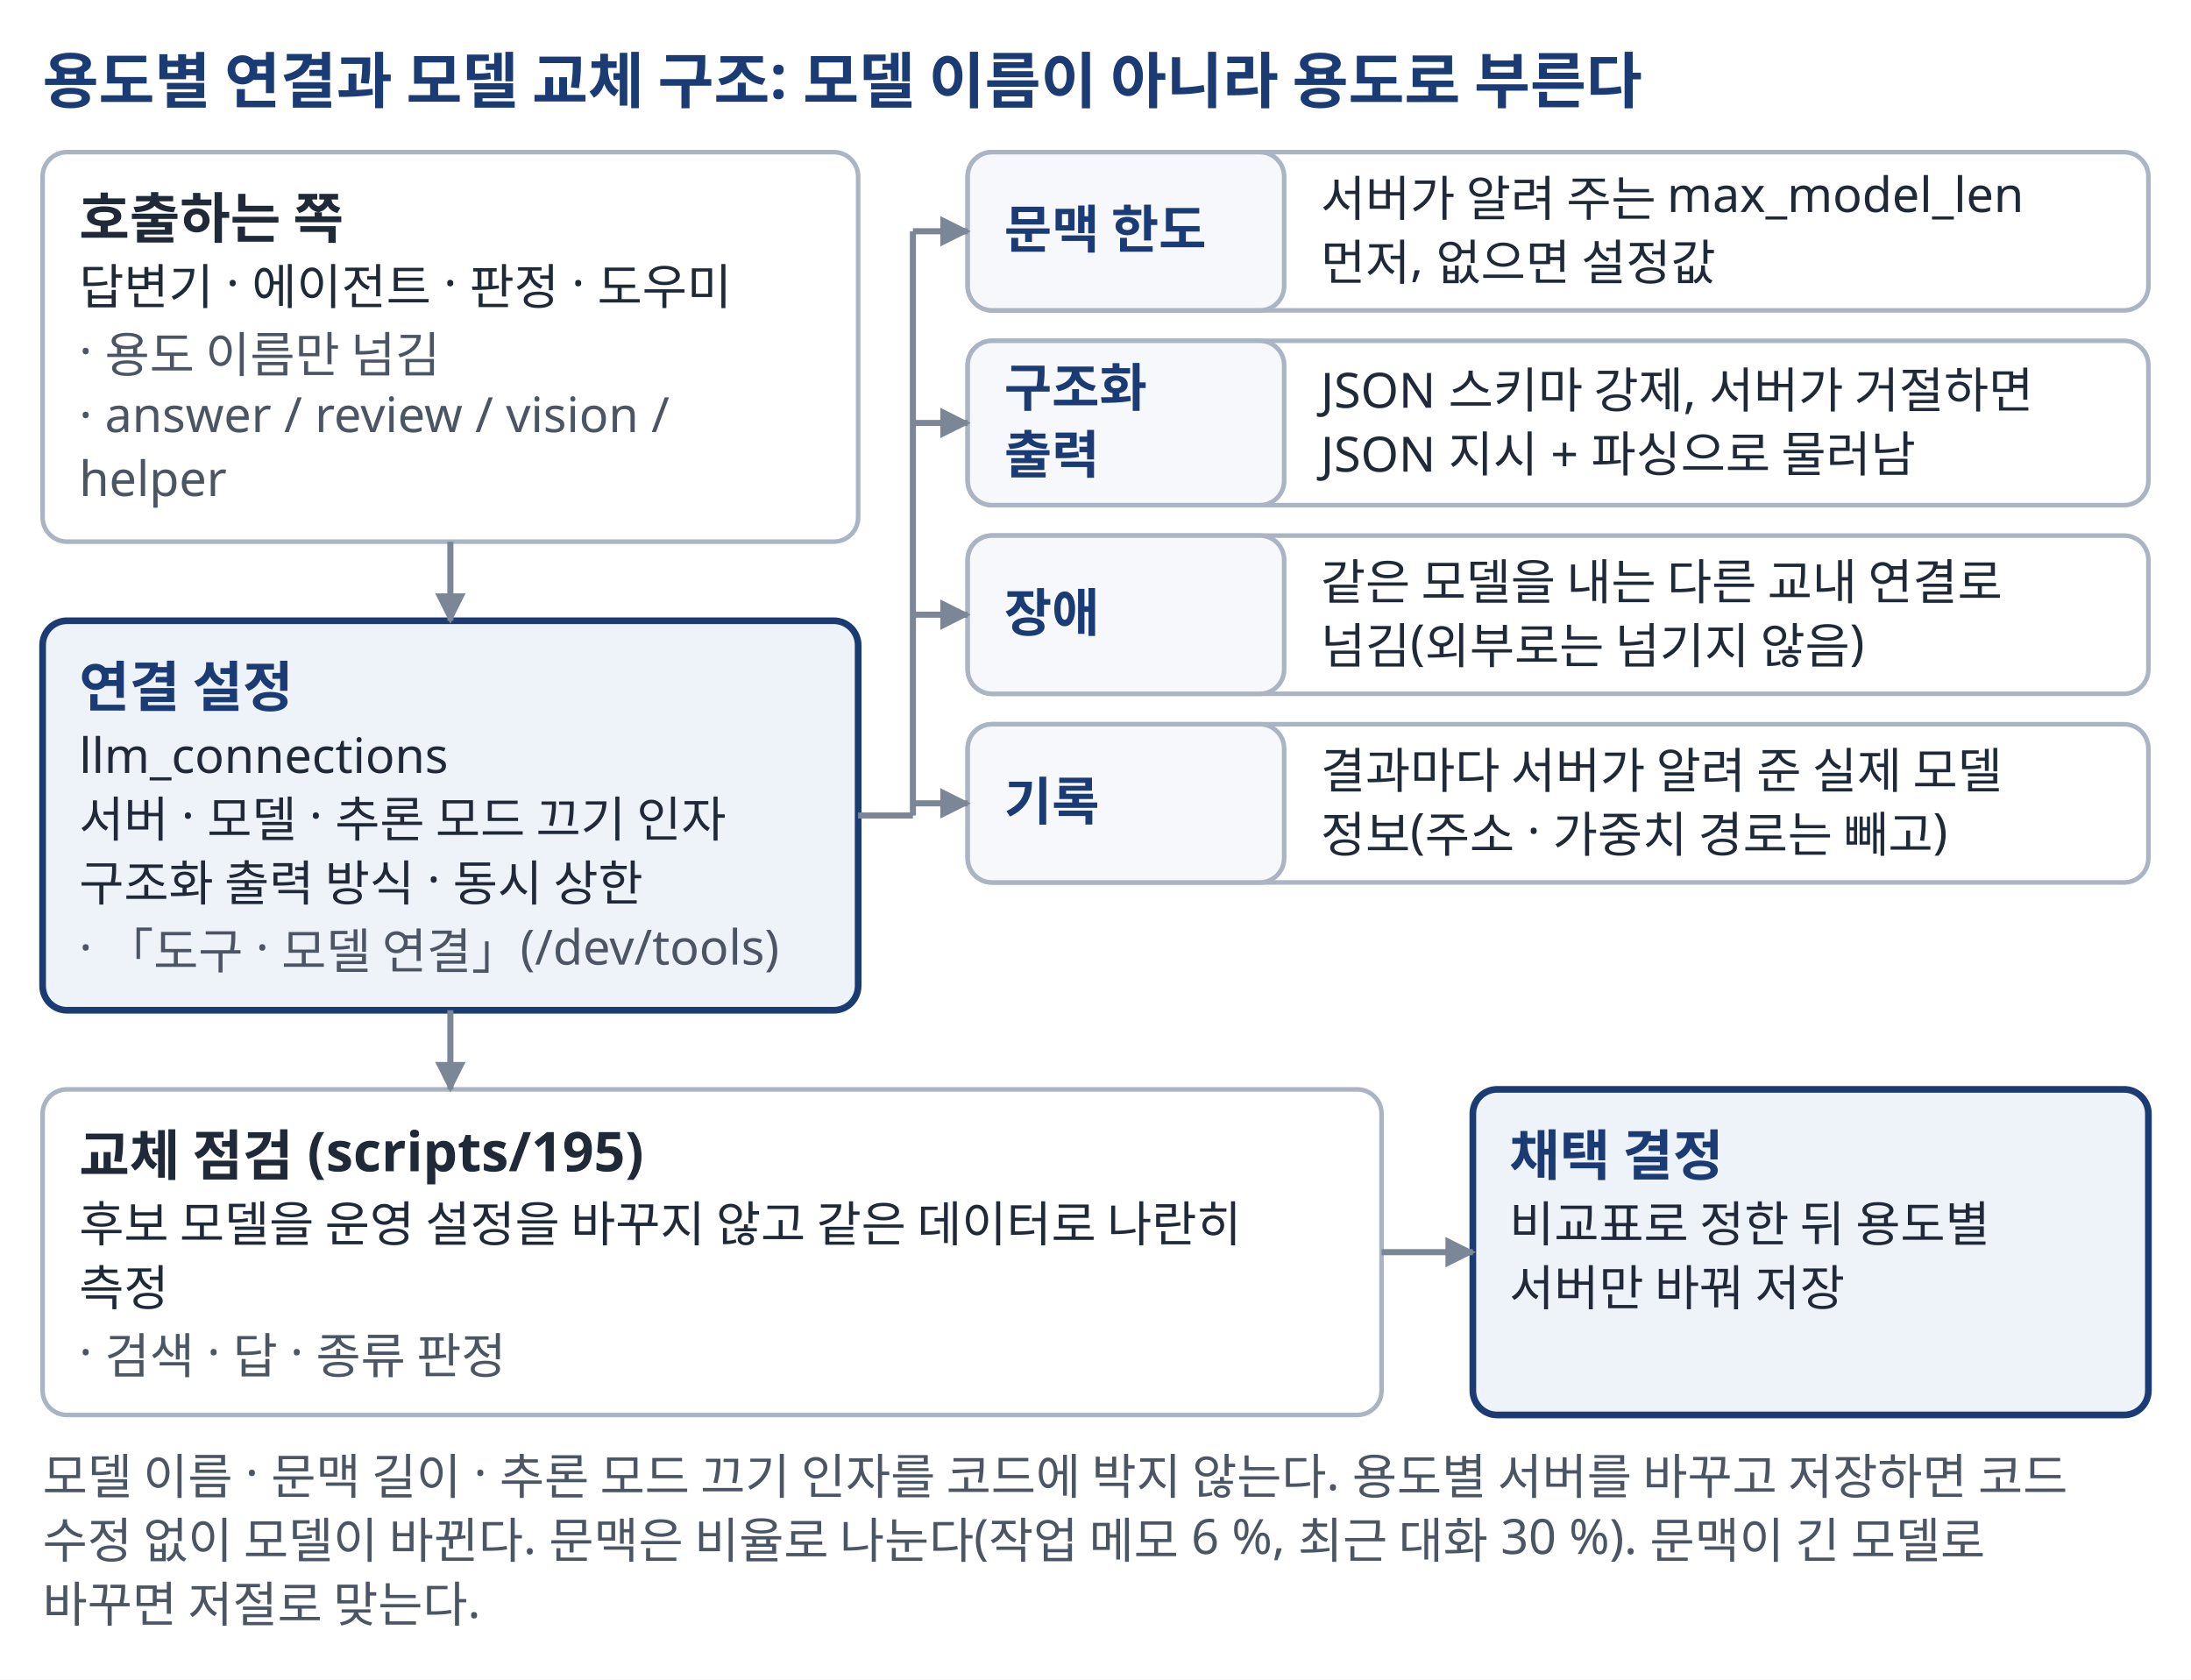
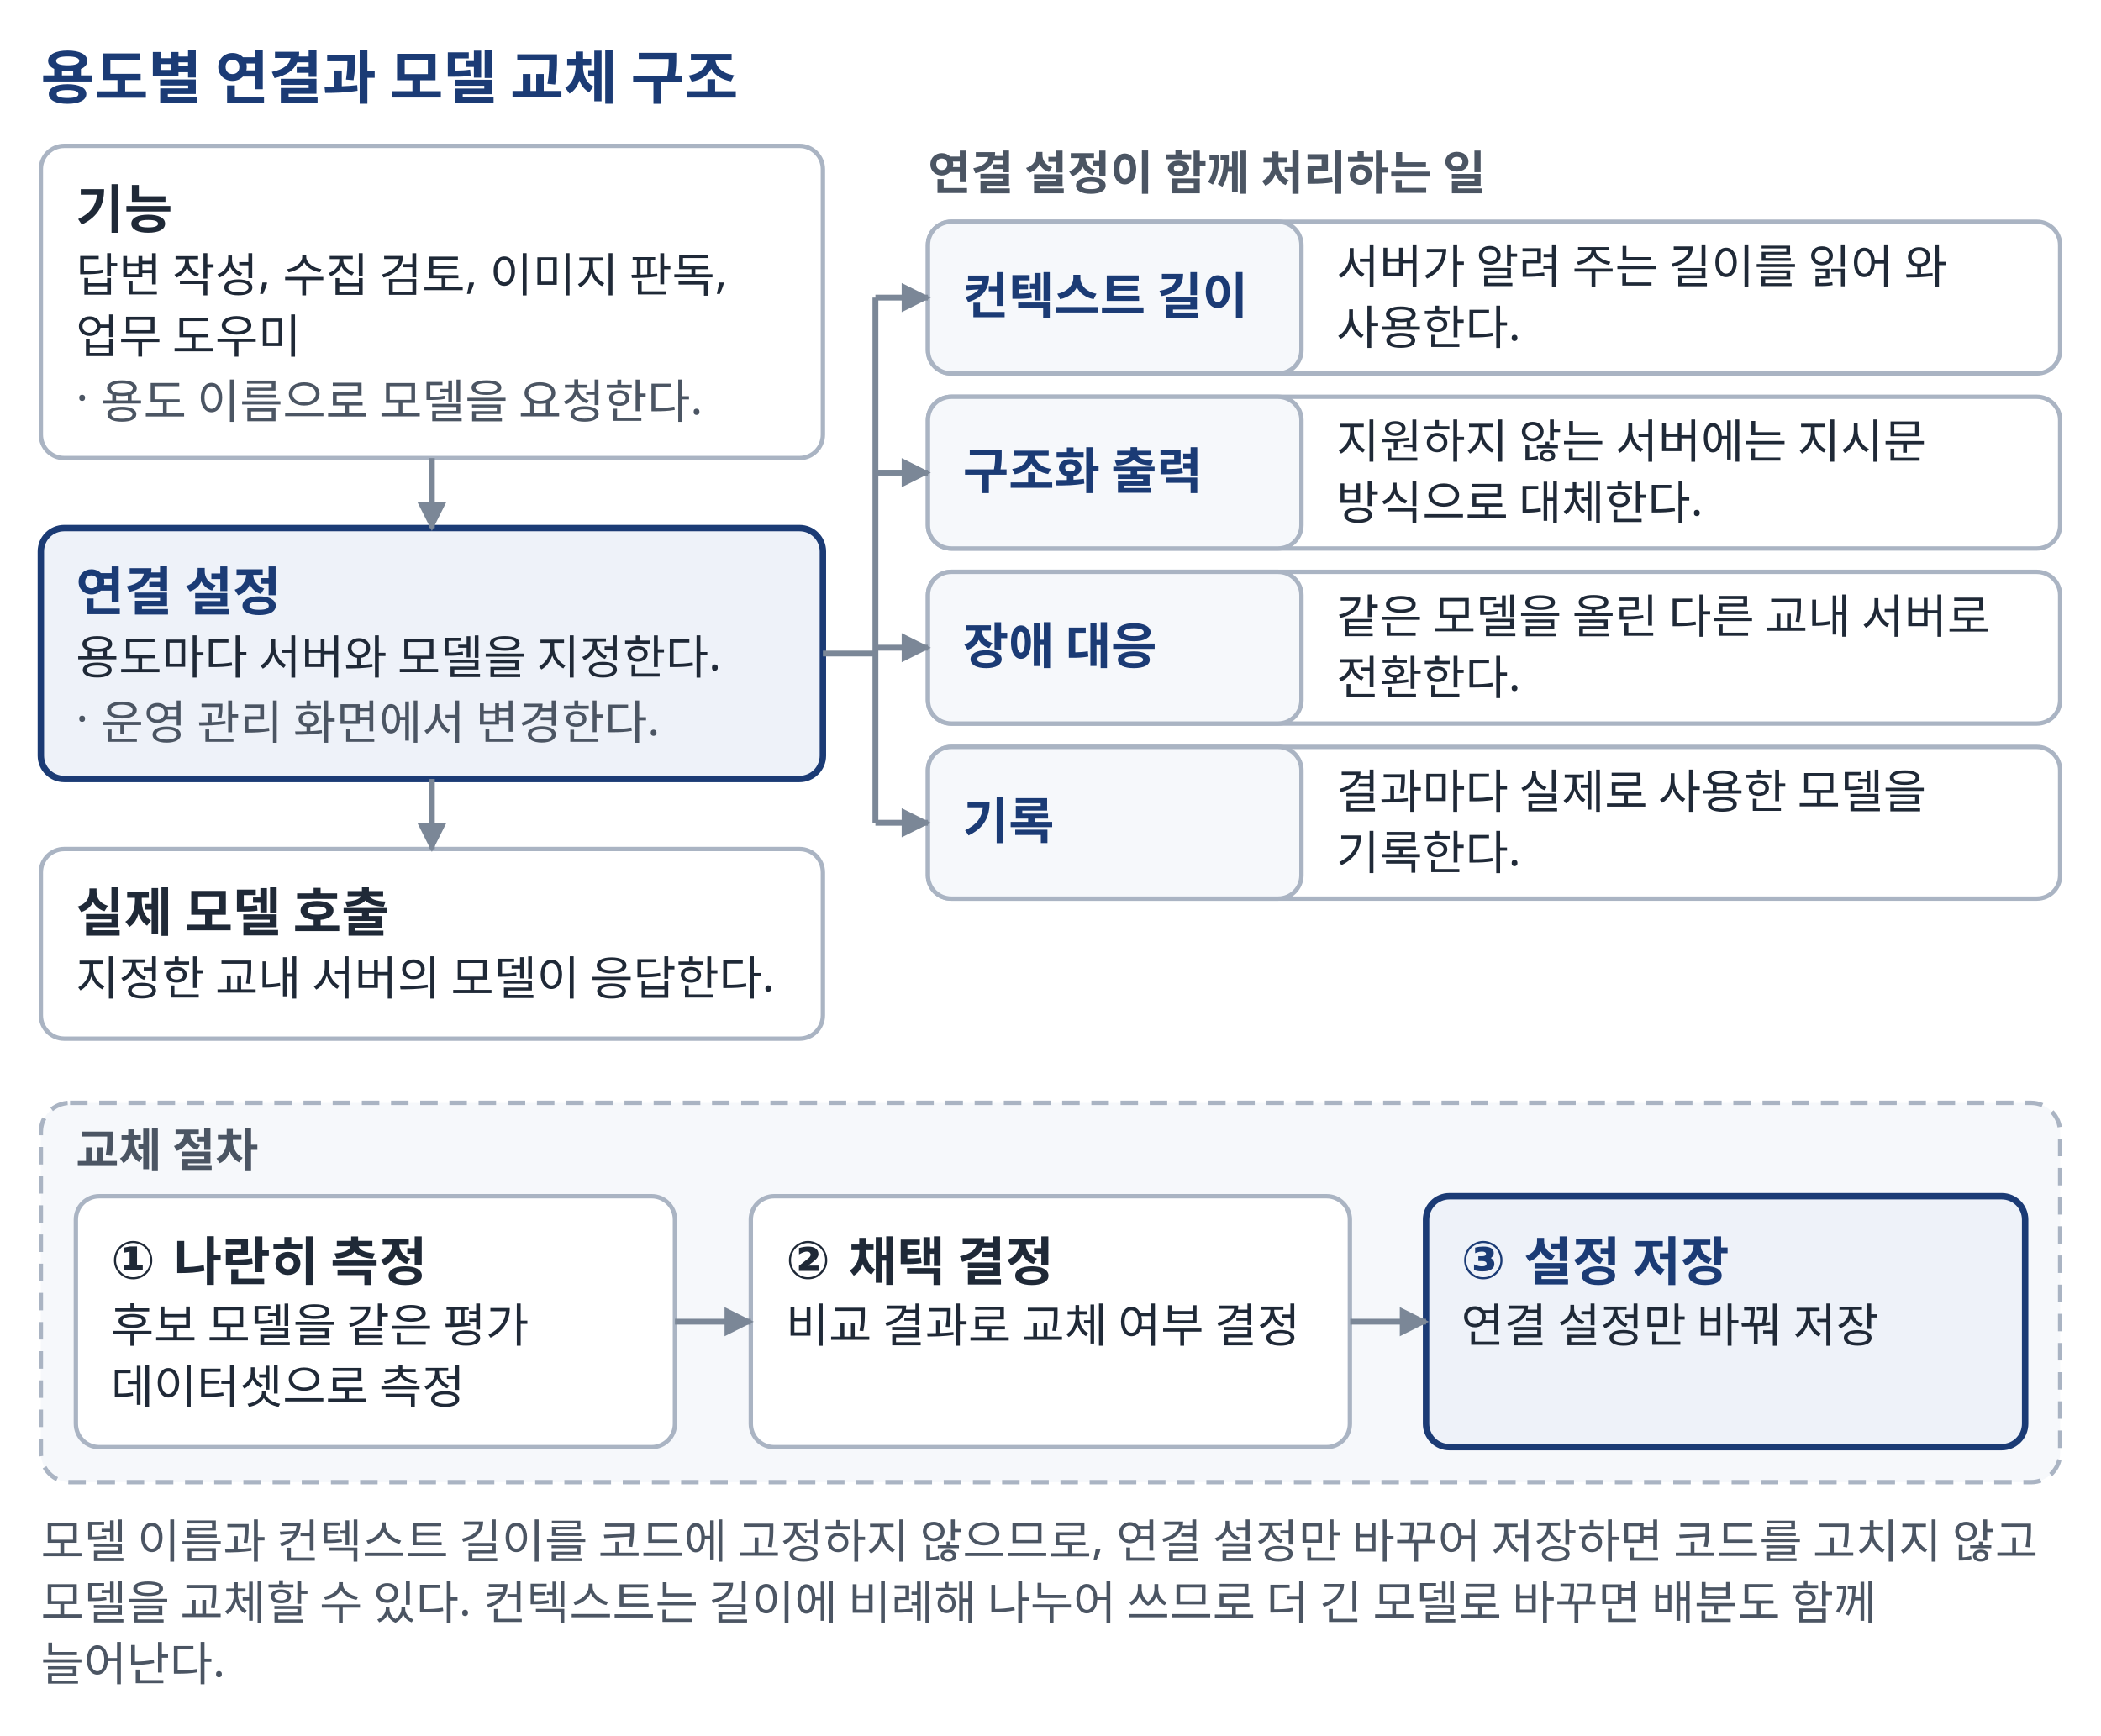
- <svg xmlns="http://www.w3.org/2000/svg" width="720" height="552" viewBox="0 0 720 552" font-family="Pretendard, 'Noto Sans KR', 'Apple SD Gothic Neo', 'Malgun Gothic', sans-serif">
+ <svg xmlns="http://www.w3.org/2000/svg" width="720" height="595" viewBox="0 0 720 595" font-family="Pretendard, 'Noto Sans KR', 'Apple SD Gothic Neo', 'Malgun Gothic', sans-serif">
  <defs>
    <marker id="head" viewBox="0 0 10 10" refX="9" refY="5" markerWidth="5" markerHeight="5" orient="auto-start-reverse">
      <path d="M0,0 L10,5 L0,10 z" fill="#7b8797" />
    </marker>
    <marker id="tail" viewBox="0 0 10 10" refX="9" refY="5" markerWidth="5" markerHeight="5" orient="auto-start-reverse">
      <path d="M0,0 L10,5 L0,10 z" fill="#7b8797" />
    </marker>
  </defs>
-   <rect width="720" height="552" fill="#ffffff" />
-   <text x="14.0" y="33.8" font-size="20" font-weight="700" fill="#1b3b75" text-anchor="start">용도별 연결과 모델 교체 구조: 모델 이름이 아니라 용도로 부른다</text>
-   <rect x="14.0" y="50.0" width="268.0" height="128.0" rx="8" fill="#ffffff" stroke="#aab4c3" stroke-width="1.5" />
-   <text x="26.0" y="78.2" font-size="18" font-weight="700" fill="#1f2937" text-anchor="start">호출하는 쪽</text>
-   <text x="26.0" y="100.0" font-size="16" font-weight="400" fill="#1f2937" text-anchor="start">답변기 · 에이전트 · 판정 · 도우미</text>
-   <text x="26.0" y="121.0" font-size="16" font-weight="400" fill="#4b5563" text-anchor="start">· 용도 이름만 넘김</text>
-   <text x="26.0" y="142.0" font-size="16" font-weight="400" fill="#4b5563" text-anchor="start">· answer / review / vision /</text>
-   <text x="26.0" y="163.0" font-size="16" font-weight="400" fill="#4b5563" text-anchor="start">helper</text>
-   <rect x="14.0" y="204.0" width="268.0" height="128.0" rx="8" fill="#eef2f9" stroke="#1b3b75" stroke-width="2.2" />
-   <text x="26.0" y="232.2" font-size="18" font-weight="700" fill="#1b3b75" text-anchor="start">연결 설정</text>
-   <text x="26.0" y="254.0" font-size="16" font-weight="400" fill="#1f2937" text-anchor="start">llm_connections</text>
-   <text x="26.0" y="275.0" font-size="16" font-weight="400" fill="#1f2937" text-anchor="start">서버 · 모델 · 추론 모드 끄기 인자</text>
-   <text x="26.0" y="296.0" font-size="16" font-weight="400" fill="#1f2937" text-anchor="start">구조화 출력 방식 · 동시 상한</text>
-   <text x="26.0" y="317.0" font-size="16" font-weight="400" fill="#4b5563" text-anchor="start">· 「도구 · 모델 연결」(/dev/tools)</text>
-   <path d="M148.0,178.0 L148.0,204.0" fill="none" stroke="#7b8797" stroke-width="2.0" marker-end="url(#head)" />
-   <rect x="318.0" y="50.0" width="388.0" height="52.0" rx="8" fill="#ffffff" stroke="#aab4c3" stroke-width="1.5" />
-   <rect x="318.0" y="50.0" width="104.0" height="52.0" rx="8" fill="#f6f8fb" stroke="#aab4c3" stroke-width="1.5" />
-   <text x="330.0" y="81.5" font-size="17" font-weight="700" fill="#1b3b75" text-anchor="start">문맥 한도</text>
-   <text x="434.0" y="71.0" font-size="16" font-weight="400" fill="#1f2937" text-anchor="start">서버가 알려 주는 max_model_len</text>
-   <text x="434.0" y="92.0" font-size="16" font-weight="400" fill="#1f2937" text-anchor="start">먼저, 없으면 설정값</text>
-   <rect x="318.0" y="112.0" width="388.0" height="54.0" rx="8" fill="#ffffff" stroke="#aab4c3" stroke-width="1.5" />
-   <rect x="318.0" y="112.0" width="104.0" height="54.0" rx="8" fill="#f6f8fb" stroke="#aab4c3" stroke-width="1.5" />
-   <text x="330.0" y="133.5" font-size="17" font-weight="700" fill="#1b3b75" text-anchor="start">구조화</text>
-   <text x="330.0" y="155.5" font-size="17" font-weight="700" fill="#1b3b75" text-anchor="start">출력</text>
-   <text x="434.0" y="134.0" font-size="16" font-weight="400" fill="#1f2937" text-anchor="start">JSON 스키마 강제, 서버가 거절하면</text>
-   <text x="434.0" y="155.0" font-size="16" font-weight="400" fill="#1f2937" text-anchor="start">JSON 지시 + 파싱으로 물러남</text>
-   <rect x="318.0" y="176.0" width="388.0" height="52.0" rx="8" fill="#ffffff" stroke="#aab4c3" stroke-width="1.5" />
-   <rect x="318.0" y="176.0" width="104.0" height="52.0" rx="8" fill="#f6f8fb" stroke="#aab4c3" stroke-width="1.5" />
-   <text x="330.0" y="207.5" font-size="17" font-weight="700" fill="#1b3b75" text-anchor="start">장애</text>
-   <text x="434.0" y="197.0" font-size="16" font-weight="400" fill="#1f2937" text-anchor="start">같은 모델을 내는 다른 교내 연결로</text>
-   <text x="434.0" y="218.0" font-size="16" font-weight="400" fill="#1f2937" text-anchor="start">넘김(외부로는 넘기지 않음)</text>
-   <rect x="318.0" y="238.0" width="388.0" height="52.0" rx="8" fill="#ffffff" stroke="#aab4c3" stroke-width="1.5" />
-   <rect x="318.0" y="238.0" width="104.0" height="52.0" rx="8" fill="#f6f8fb" stroke="#aab4c3" stroke-width="1.5" />
-   <text x="330.0" y="269.5" font-size="17" font-weight="700" fill="#1b3b75" text-anchor="start">기록</text>
-   <text x="434.0" y="259.0" font-size="16" font-weight="400" fill="#1f2937" text-anchor="start">결과마다 서버가 알려 준 실제 모델</text>
-   <text x="434.0" y="280.0" font-size="16" font-weight="400" fill="#1f2937" text-anchor="start">정보(주소 · 가중치 경로는 빼고)</text>
-   <path d="M282.0,268.0 L300.0,268.0" fill="none" stroke="#7b8797" stroke-width="2.0" />
-   <path d="M300.0,76.0 L300.0,268.0" fill="none" stroke="#7b8797" stroke-width="2.0" />
-   <path d="M300.0,76.0 L318.0,76.0" fill="none" stroke="#7b8797" stroke-width="2.0" marker-end="url(#head)" />
-   <path d="M300.0,139.0 L318.0,139.0" fill="none" stroke="#7b8797" stroke-width="2.0" marker-end="url(#head)" />
-   <path d="M300.0,202.0 L318.0,202.0" fill="none" stroke="#7b8797" stroke-width="2.0" marker-end="url(#head)" />
-   <path d="M300.0,264.0 L318.0,264.0" fill="none" stroke="#7b8797" stroke-width="2.0" marker-end="url(#head)" />
-   <rect x="14.0" y="358.0" width="440.0" height="107.0" rx="8" fill="#ffffff" stroke="#aab4c3" stroke-width="1.5" />
-   <text x="26.0" y="386.2" font-size="18" font-weight="700" fill="#1f2937" text-anchor="start">교체 점검 (scripts/195)</text>
-   <text x="26.0" y="408.0" font-size="16" font-weight="400" fill="#1f2937" text-anchor="start">후보 모델을 운영 설정을 바꾸지 않고 같은 데이터로 나란히</text>
-   <text x="26.0" y="429.0" font-size="16" font-weight="400" fill="#1f2937" text-anchor="start">측정</text>
-   <text x="26.0" y="450.0" font-size="16" font-weight="400" fill="#4b5563" text-anchor="start">· 검색 · 답 · 종류 판정</text>
-   <rect x="484.0" y="358.0" width="222.0" height="107.0" rx="8" fill="#eef2f9" stroke="#1b3b75" stroke-width="2.2" />
-   <text x="496.0" y="386.2" font-size="18" font-weight="700" fill="#1b3b75" text-anchor="start">채택 결정</text>
-   <text x="496.0" y="408.0" font-size="16" font-weight="400" fill="#1f2937" text-anchor="start">비교표로 정한 뒤 용도별</text>
-   <text x="496.0" y="429.0" font-size="16" font-weight="400" fill="#1f2937" text-anchor="start">서버만 바꿔 저장</text>
-   <path d="M148.0,332.0 L148.0,358.0" fill="none" stroke="#7b8797" stroke-width="2.0" marker-end="url(#head)" />
-   <path d="M454.0,411.5 L484.0,411.5" fill="none" stroke="#7b8797" stroke-width="2.0" marker-end="url(#head)" />
-   <text x="14.0" y="491.0" font-size="16" font-weight="400" fill="#4b5563" text-anchor="start">모델 이름 · 문맥 길이 · 추론 모드 끄기 인자를 코드에 박지 않는다. 용도별 서버를 바꾸고 저장하면 코드</text>
-   <text x="14.0" y="512.0" font-size="16" font-weight="400" fill="#4b5563" text-anchor="start">수정 없이 모델이 바뀐다. 문맥은 비율로 나눈다(작업 메모 6 %, 최근 대화 30 %). 문맥이 긴 모델로</text>
-   <text x="14.0" y="533.0" font-size="16" font-weight="400" fill="#4b5563" text-anchor="start">바꾸면 저절로 맞는다.</text>
+   <rect width="720" height="595" fill="#ffffff" />
+   <text x="14.0" y="33.8" font-size="20" font-weight="700" fill="#1b3b75" text-anchor="start">용도별 연결과 모델 교체 구조</text>
+   <rect x="14.0" y="50.0" width="268.0" height="107.0" rx="8" fill="#ffffff" stroke="#aab4c3" stroke-width="1.5" />
+   <text x="26.0" y="78.2" font-size="18" font-weight="700" fill="#1f2937" text-anchor="start">기능</text>
+   <text x="26.0" y="100.0" font-size="16" font-weight="400" fill="#1f2937" text-anchor="start">답변 작성, 수집 검토, 이미지 판독,</text>
+   <text x="26.0" y="121.0" font-size="16" font-weight="400" fill="#1f2937" text-anchor="start">업무 도우미</text>
+   <text x="26.0" y="142.0" font-size="16" font-weight="400" fill="#4b5563" text-anchor="start">· 용도 이름으로 모델을 요청한다.</text>
+   <rect x="14.0" y="181.0" width="268.0" height="86.0" rx="8" fill="#eef2f9" stroke="#1b3b75" stroke-width="2.2" />
+   <text x="26.0" y="209.2" font-size="18" font-weight="700" fill="#1b3b75" text-anchor="start">연결 설정</text>
+   <text x="26.0" y="231.0" font-size="16" font-weight="400" fill="#1f2937" text-anchor="start">용도마다 서버와 모델을 지정한다.</text>
+   <text x="26.0" y="252.0" font-size="16" font-weight="400" fill="#4b5563" text-anchor="start">· 운영 관리 화면에서 변경한다.</text>
+   <path d="M148.0,157.0 L148.0,181.0" fill="none" stroke="#7b8797" stroke-width="2.0" marker-end="url(#head)" />
+   <rect x="14.0" y="291.0" width="268.0" height="65.0" rx="8" fill="#ffffff" stroke="#aab4c3" stroke-width="1.5" />
+   <text x="26.0" y="319.2" font-size="18" font-weight="700" fill="#1f2937" text-anchor="start">실제 모델 호출</text>
+   <text x="26.0" y="341.0" font-size="16" font-weight="400" fill="#1f2937" text-anchor="start">지정한 교내 서버의 모델이 응답한다.</text>
+   <path d="M148.0,267.0 L148.0,291.0" fill="none" stroke="#7b8797" stroke-width="2.0" marker-end="url(#head)" />
+   <text x="318.0" y="65.0" font-size="16" font-weight="700" fill="#4b5563" text-anchor="start">연결 설정이 함께 처리하는 일</text>
+   <rect x="318.0" y="76.0" width="388.0" height="52.0" rx="8" fill="#ffffff" stroke="#aab4c3" stroke-width="1.5" />
+   <rect x="318.0" y="76.0" width="128.0" height="52.0" rx="8" fill="#f6f8fb" stroke="#aab4c3" stroke-width="1.5" />
+   <text x="330.0" y="107.5" font-size="17" font-weight="700" fill="#1b3b75" text-anchor="start">컨텍스트 길이</text>
+   <text x="458.0" y="97.0" font-size="16" font-weight="400" fill="#1f2937" text-anchor="start">서버가 알려 주는 길이를 읽어 와</text>
+   <text x="458.0" y="118.0" font-size="16" font-weight="400" fill="#1f2937" text-anchor="start">사용한다.</text>
+   <rect x="318.0" y="136.0" width="388.0" height="52.0" rx="8" fill="#ffffff" stroke="#aab4c3" stroke-width="1.5" />
+   <rect x="318.0" y="136.0" width="128.0" height="52.0" rx="8" fill="#f6f8fb" stroke="#aab4c3" stroke-width="1.5" />
+   <text x="330.0" y="167.5" font-size="17" font-weight="700" fill="#1b3b75" text-anchor="start">구조화 출력</text>
+   <text x="458.0" y="157.0" font-size="16" font-weight="400" fill="#1f2937" text-anchor="start">지원하지 않는 서버에는 지시문</text>
+   <text x="458.0" y="178.0" font-size="16" font-weight="400" fill="#1f2937" text-anchor="start">방식으로 대체한다.</text>
+   <rect x="318.0" y="196.0" width="388.0" height="52.0" rx="8" fill="#ffffff" stroke="#aab4c3" stroke-width="1.5" />
+   <rect x="318.0" y="196.0" width="128.0" height="52.0" rx="8" fill="#f6f8fb" stroke="#aab4c3" stroke-width="1.5" />
+   <text x="330.0" y="227.5" font-size="17" font-weight="700" fill="#1b3b75" text-anchor="start">장애 대응</text>
+   <text x="458.0" y="217.0" font-size="16" font-weight="400" fill="#1f2937" text-anchor="start">같은 모델을 올린 다른 교내 서버로</text>
+   <text x="458.0" y="238.0" font-size="16" font-weight="400" fill="#1f2937" text-anchor="start">전환한다.</text>
+   <rect x="318.0" y="256.0" width="388.0" height="52.0" rx="8" fill="#ffffff" stroke="#aab4c3" stroke-width="1.5" />
+   <rect x="318.0" y="256.0" width="128.0" height="52.0" rx="8" fill="#f6f8fb" stroke="#aab4c3" stroke-width="1.5" />
+   <text x="330.0" y="287.5" font-size="17" font-weight="700" fill="#1b3b75" text-anchor="start">기록</text>
+   <text x="458.0" y="277.0" font-size="16" font-weight="400" fill="#1f2937" text-anchor="start">결과마다 실제로 사용한 모델을</text>
+   <text x="458.0" y="298.0" font-size="16" font-weight="400" fill="#1f2937" text-anchor="start">기록한다.</text>
+   <path d="M282.0,224.0 L300.0,224.0" fill="none" stroke="#7b8797" stroke-width="2.0" />
+   <path d="M300.0,102.0 L300.0,282.0" fill="none" stroke="#7b8797" stroke-width="2.0" />
+   <path d="M300.0,102.0 L318.0,102.0" fill="none" stroke="#7b8797" stroke-width="2.0" marker-end="url(#head)" />
+   <path d="M300.0,162.0 L318.0,162.0" fill="none" stroke="#7b8797" stroke-width="2.0" marker-end="url(#head)" />
+   <path d="M300.0,222.0 L318.0,222.0" fill="none" stroke="#7b8797" stroke-width="2.0" marker-end="url(#head)" />
+   <path d="M300.0,282.0 L318.0,282.0" fill="none" stroke="#7b8797" stroke-width="2.0" marker-end="url(#head)" />
+   <rect x="14.0" y="378.0" width="692.0" height="130.0" rx="10" fill="#f6f8fb" stroke="#aab4c3" stroke-width="1.5" stroke-dasharray="6 4" />
+   <text x="26.0" y="400.0" font-size="16" font-weight="700" fill="#4b5563" text-anchor="start">교체 절차</text>
+   <rect x="26.0" y="410.0" width="205.3" height="86.0" rx="8" fill="#ffffff" stroke="#aab4c3" stroke-width="1.5" />
+   <text x="38.0" y="438.2" font-size="18" font-weight="700" fill="#1f2937" text-anchor="start">① 나란히 측정</text>
+   <text x="38.0" y="460.0" font-size="16" font-weight="400" fill="#1f2937" text-anchor="start">후보 모델을 같은 평가</text>
+   <text x="38.0" y="481.0" font-size="16" font-weight="400" fill="#1f2937" text-anchor="start">데이터셋으로 측정</text>
+   <rect x="257.3" y="410.0" width="205.3" height="86.0" rx="8" fill="#ffffff" stroke="#aab4c3" stroke-width="1.5" />
+   <text x="269.3" y="438.2" font-size="18" font-weight="700" fill="#1f2937" text-anchor="start">② 채택 결정</text>
+   <text x="269.3" y="460.0" font-size="16" font-weight="400" fill="#1f2937" text-anchor="start">비교 결과로 교체 여부 결정</text>
+   <path d="M231.3,453.0 L257.3,453.0" fill="none" stroke="#7b8797" stroke-width="2.0" marker-end="url(#head)" />
+   <rect x="488.7" y="410.0" width="205.3" height="86.0" rx="8" fill="#eef2f9" stroke="#1b3b75" stroke-width="2.2" />
+   <text x="500.7" y="438.2" font-size="18" font-weight="700" fill="#1b3b75" text-anchor="start">③ 설정 저장</text>
+   <text x="500.7" y="460.0" font-size="16" font-weight="400" fill="#1f2937" text-anchor="start">연결 설정만 바꿔 저장</text>
+   <path d="M462.7,453.0 L488.7,453.0" fill="none" stroke="#7b8797" stroke-width="2.0" marker-end="url(#head)" />
+   <text x="14.0" y="534.0" font-size="16" font-weight="400" fill="#4b5563" text-anchor="start">모델 이름과 컨텍스트 길이를 코드에 고정하지 않으므로, 연결 설정만 바꾸어 저장하면 코드를 고치지 않고</text>
+   <text x="14.0" y="555.0" font-size="16" font-weight="400" fill="#4b5563" text-anchor="start">모델을 교체할 수 있다. 컨텍스트는 길이에 비례해 나누어 쓰므로 더 긴 모델로 바꾸면 배분도 함께</text>
+   <text x="14.0" y="576.0" font-size="16" font-weight="400" fill="#4b5563" text-anchor="start">늘어난다.</text>
</svg>
